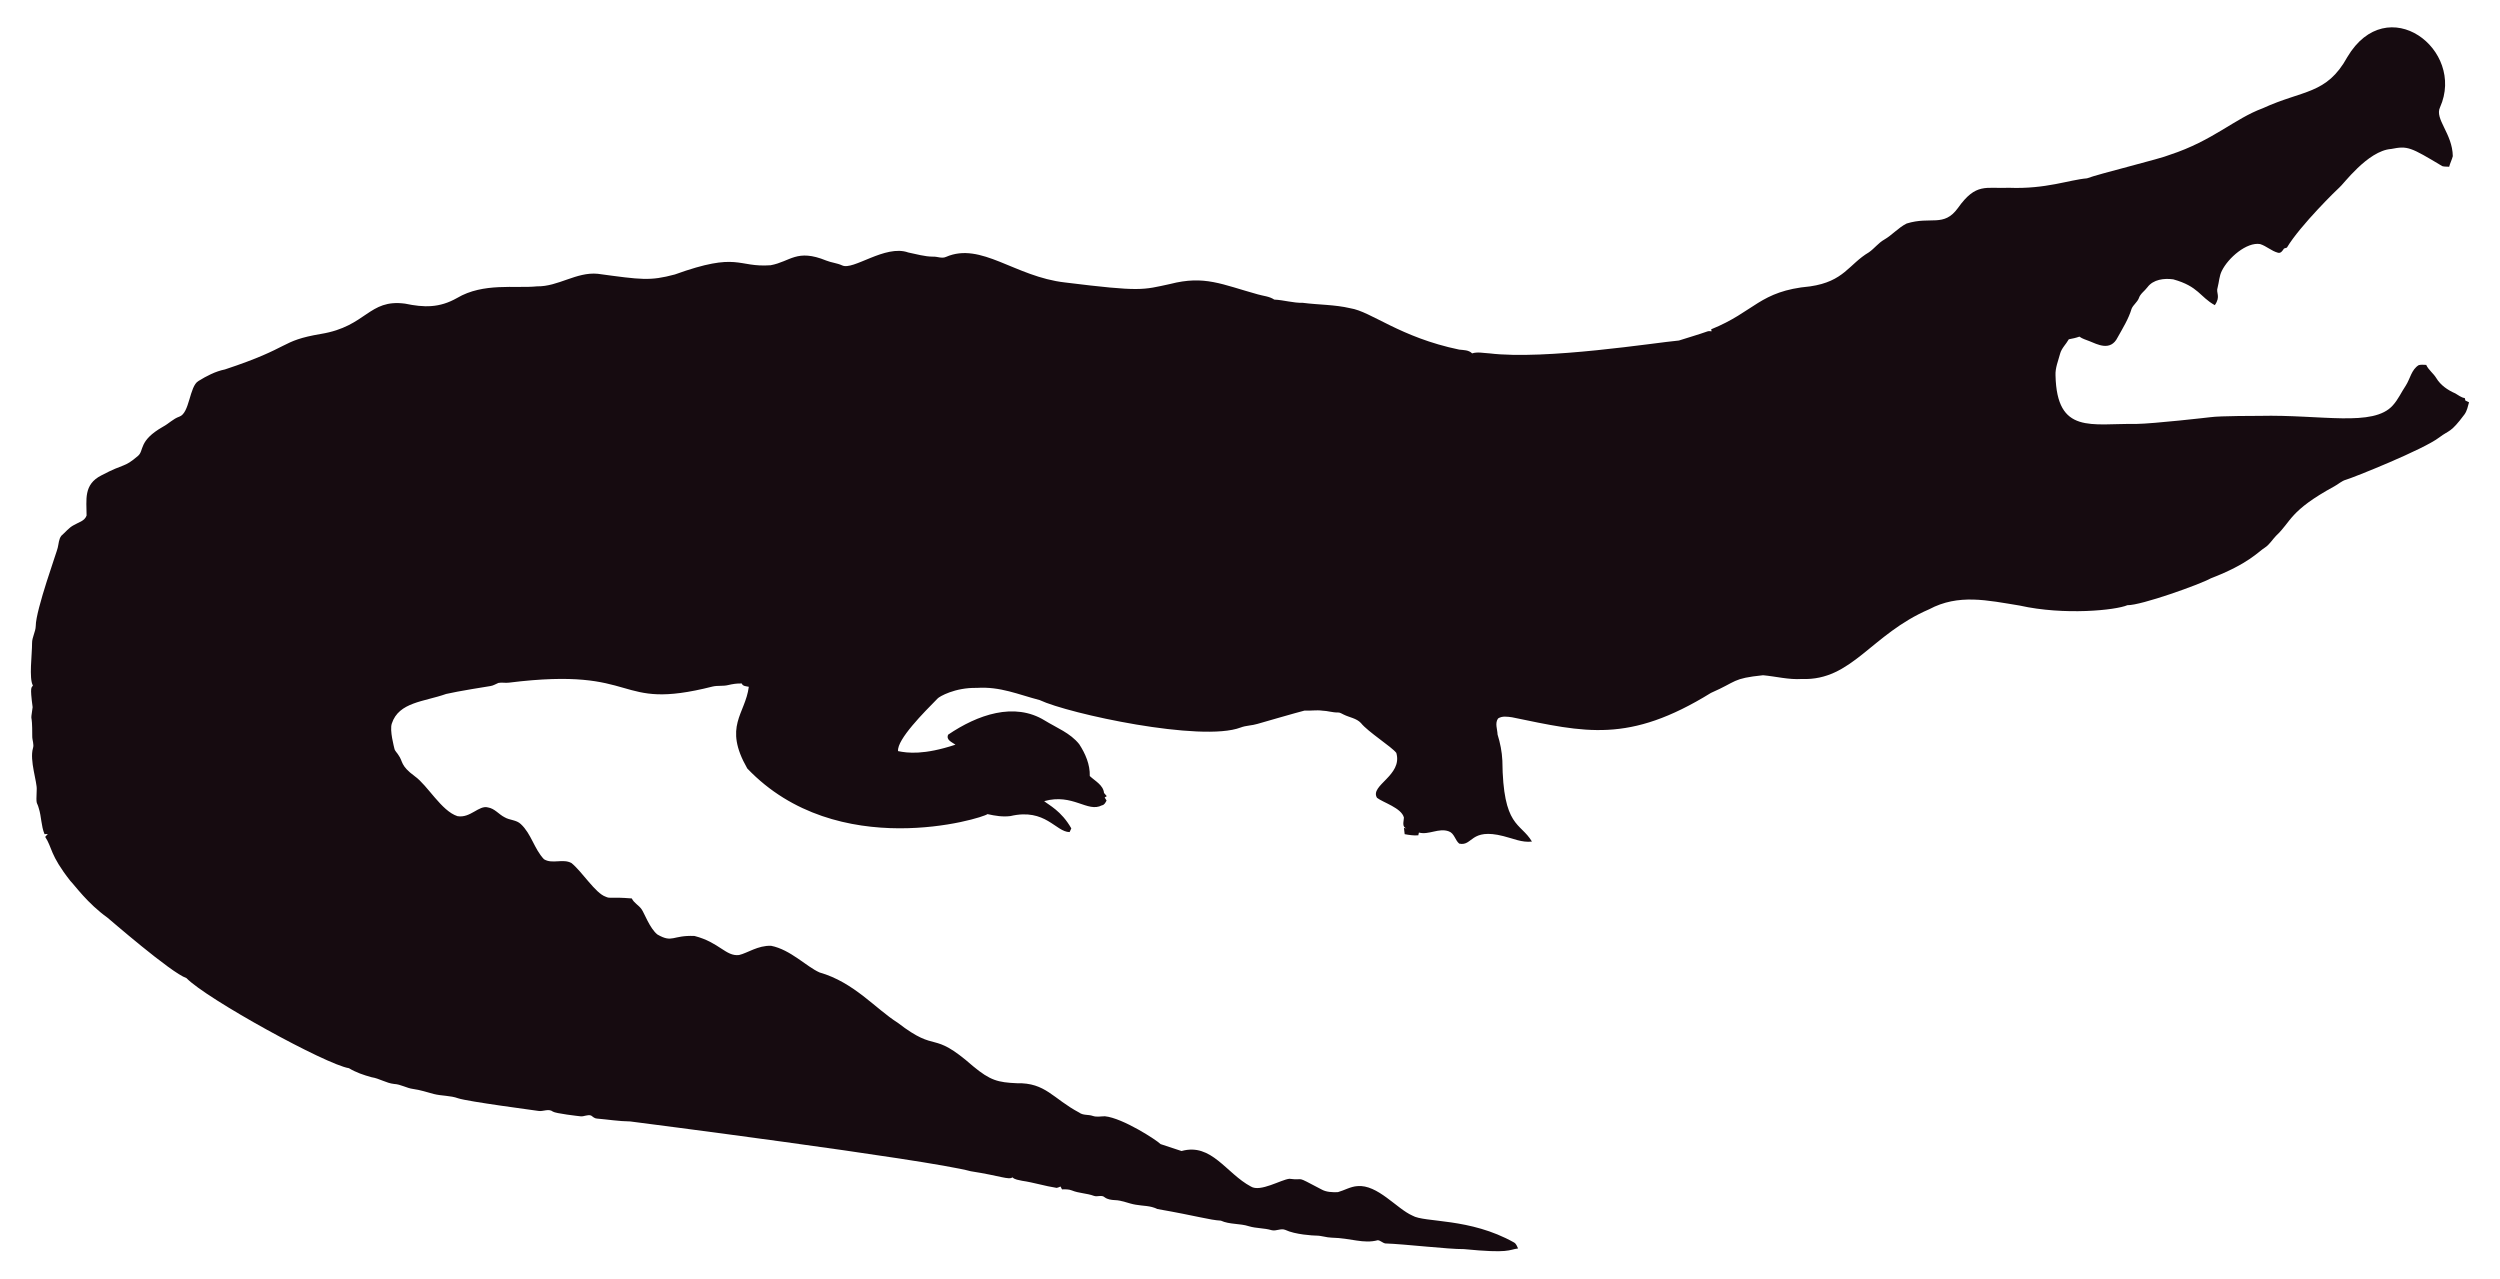
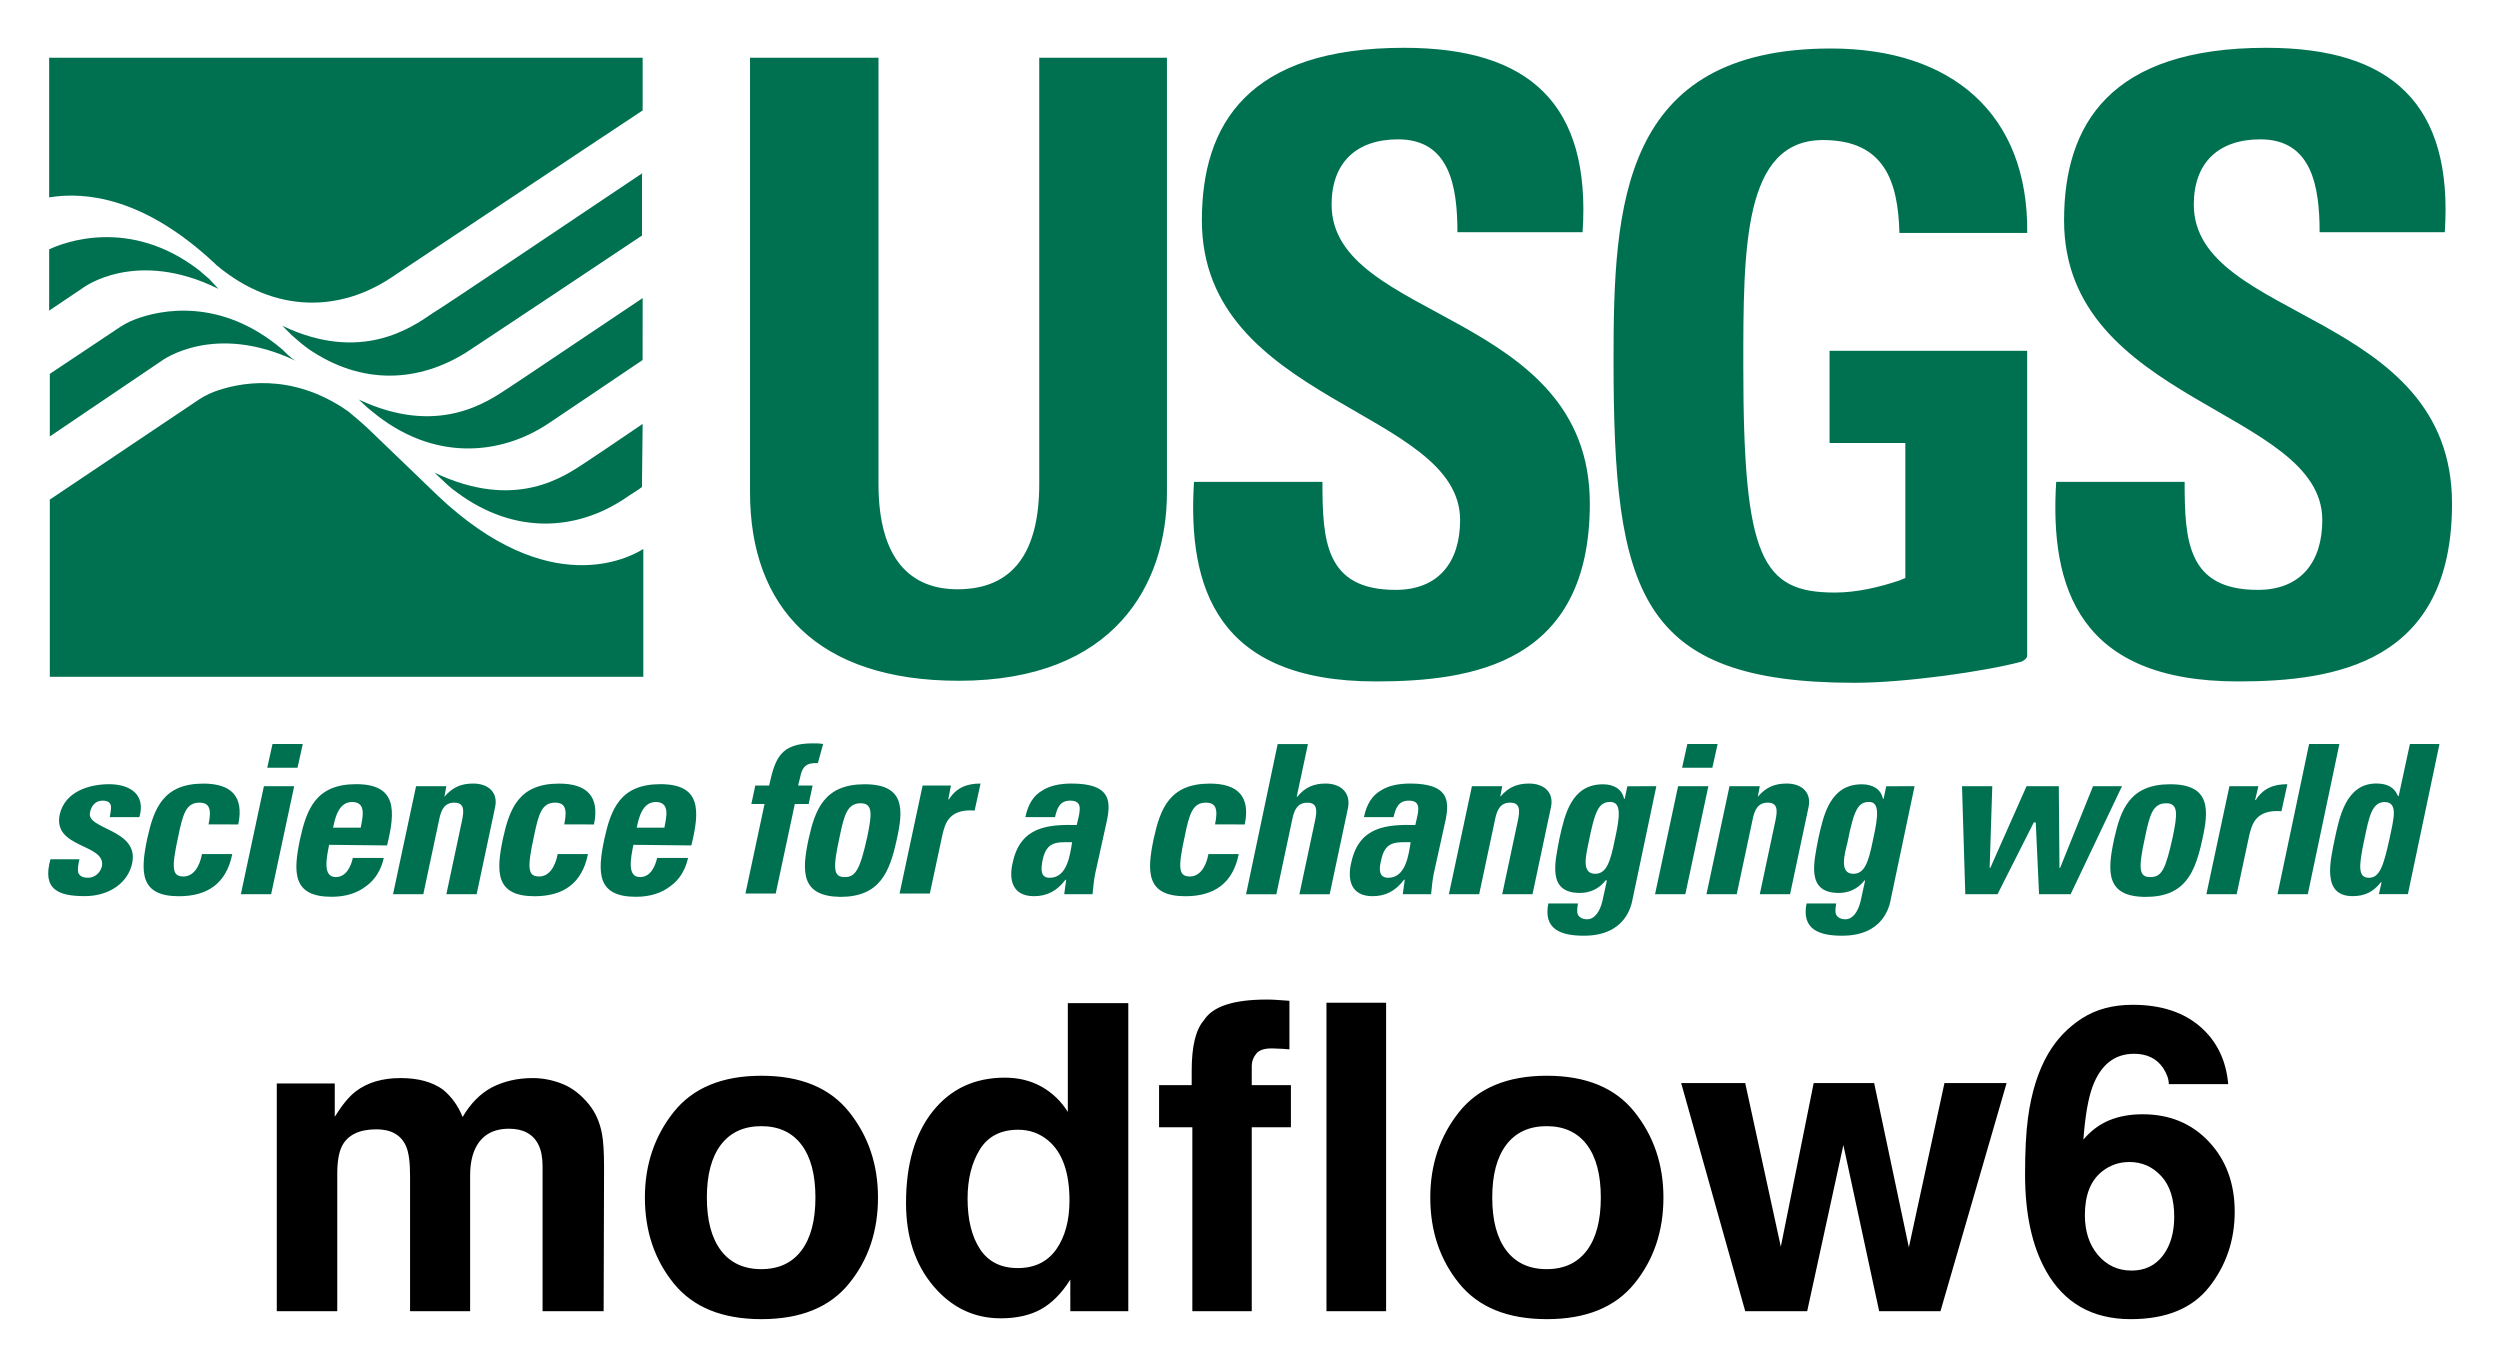
- <svg xmlns="http://www.w3.org/2000/svg" version="1.1" id="Layer_1" x="0px" y="0px" viewBox="0 0 2625.022 1342.022" enable-background="new 0 0 2625.022 1342.022" xml:space="preserve">
-   <path fill="#160B10" d="M2562.057,112.664c-5.93,12.226,13.089,27.649,13.408,51.328c-0.967,3.791-2.837,7.289-3.816,11.093  c-2.417-0.267-4.923,0.089-7.226-0.636c-33.512-20.05-36.245-21.483-53.631-18.038c-24.88,1.775-51.012,38.147-54.547,40.579  c-1,0.685-40.963,39.485-54.967,62.993c-1.056,0.331-2.086,0.661-3.078,1.005c-1.45,2.188-3.295,5.317-6.386,4.363  c-6.755-1.794-12.047-7.022-18.687-9.083c-14.172-2.325-33.569,14.577-40.185,28.126c-2.76,5.432-2.862,11.614-4.401,17.415  c-2.078,5.918,3.558,9.203-2.964,18.611c-15.758-8.651-16.89-19.671-43.645-27.108c-9.541-1.323-21.002,0.025-27.146,8.345  c-2.9,3.956-7.454,6.64-8.994,11.487c-1.705,4.223-5.788,6.857-7.569,10.978c-3.219,10.775-9.274,20.417-14.705,30.186  c-7.484,15.043-21.458,7.113-29.639,3.893c-3.549-1.501-7.378-2.404-10.482-4.745c-3.613,1.31-7.378,2.124-11.131,2.799  c-2.9,5.19-7.62,9.362-9.184,15.252c-1.972,7.442-5.139,14.807-4.771,22.656c1.426,62.435,37.744,50.23,84.657,50.985  c18.427-0.238,76.659-6.917,77.661-7.06c10.315-1.512,51.103-1.387,52.104-1.425c64.718-1.507,119.253,12.017,139.725-10.991  c5.622-6.144,8.955-13.878,13.598-20.735c4.617-7.073,5.915-16.893,13.662-21.562c2.519-0.687,5.19-0.305,7.81-0.242  c2.481,5.406,7.582,8.854,10.609,13.891c4.503,7.467,12.047,12.632,19.921,16.041c3.269,1.794,6.144,4.389,9.999,4.936  c0.166,0.852,0.369,1.705,0.598,2.57c1.259,0.611,2.519,1.208,3.854,1.819c-1.196,4.325-2.073,8.854-4.681,12.606  c-14.981,20.134-15.737,16.079-26.561,24.297c-16.513,12.73-90.704,42.38-97.937,44.421c-4.63,1.259-8.078,4.719-12.199,6.907  c-47.689,26.034-44.914,36.755-61.276,51.99c-3.969,4.096-6.856,9.273-11.754,12.403c-6.886,4.248-16.845,16.908-56.76,32.26  c-10.994,6.222-73.381,28.559-87.544,28.177c-12.182,5.289-66.295,10.873-113.113,0.394c-34.047-5.52-64.247-12.539-95.05,3.905  c-61.045,26.219-81.054,75.205-133.67,73.195c-13.739,0.903-27.159-2.684-40.745-3.943c-32.756,3.396-26.951,6.432-54.687,18.547  c-86.536,53.421-132.198,41.426-208.888,25.607c-4.859-0.636-10.304-1.616-14.68,1.259c-3.511,4.999-0.687,11.232-0.509,16.804  c2.76,8.879,4.605,18.076,5.037,27.388c0.678,70.703,18.876,64.615,31.064,85.038c-10.38,1.31-20.137-3.346-30.008-5.724  c-35.054-8.942-31.959,10.974-46.367,7.887c-4.376-3.651-5.076-10.864-10.94-12.886c-10.482-3.893-20.875,4.033-31.37,1.285  c-0.165,0.725-0.483,2.163-0.649,2.875c-4.834,0.432-9.592-0.331-14.311-1.196c-0.153-2.201-0.407-4.401-0.751-6.551  c0.7,0.127,2.112,0.382,2.824,0.509c-5.368-1.387-2.926-7.48-2.862-11.411c-2.581-10.171-21.93-15.743-28.266-20.735  c-7.896-13.101,27.192-23.356,20.29-47.143c-4.808-6.385-29.888-22.164-37.17-31.395c-4.783-5.063-12.047-5.813-18.013-8.815  c-1.972-0.827-3.791-2.315-6.017-2.239c-5.597,0.191-10.965-1.781-16.537-1.908c-6.208-0.878-12.441,0.318-18.661-0.076  c-6.376,1.51-49.471,13.993-49.471,13.993c-5.775,1.781-11.97,1.603-17.631,3.791c-41.153,15.671-180.401-14.399-211.051-28.838  c-22.477-5.819-41.27-14.396-65.945-12.772c-23.033-0.496-39.521,9.215-41.101,11.08c-14.156,14.382-42.805,43.009-41.597,55.297  c9.881,2.049,27.067,4.244,60.297-6.755c-3.6-2.633-10.164-4.859-7.683-10.52c30.91-20.96,69.478-34.528,101.385-14.896  c12.454,7.683,26.879,13.128,36.241,24.907c6.449,9.897,11.461,21.384,11.08,33.43c5.483,5.19,14.184,9.464,14.96,17.771  c0.954,1.132,1.883,2.239,2.9,3.371c-0.56,0.344-1.679,1.03-2.251,1.361c0.674,1.081,1.336,2.15,2.022,3.244  c-1.157,2.112-2.252,4.643-4.923,5.037c-15.167,7.923-30.412-12.885-60.589-4.414c4.515,3.914,17.957,10.035,28.495,28.596  c-0.623,1.285-1.221,2.582-1.781,3.893c-14.581-0.066-25.26-25.439-62.103-16.83c-8.065,1.081-16.27-0.28-24.119-2.048  c-5.689,4.616-157.704,51.097-252.241-47.919c-25.462-44.516-2.105-56.742,1.616-85.776c-2.646-0.598-6.259-0.445-7.429-3.447  c-4.834-0.216-9.63,0.547-14.311,1.666c-5.343,1.336-10.927,0.254-16.283,1.527c-104.921,26.598-73.475-21.586-213.976-4.058  c-3.638,0.483-7.327-0.471-10.927,0.267c-2.722,1.043-5.203,2.786-8.129,3.244c-1.005,0.139-35.568,5.632-46.749,8.332  c-23.248,8.245-49.669,8.494-57.027,31.013c-2.544,7.127,2.495,25.23,2.659,26.23c0.509,2.748,2.964,4.529,4.274,6.907  c5.125,7.002,1.576,10.814,17.186,22.287c13.483,9.569,27.903,36.42,44.764,41.877c13.652,2.389,22.508-11.842,32.107-9.146  c7.022,1.107,11.334,7.276,17.415,10.317c5.356,3.193,12.365,2.633,17.033,7.162c11.029,10.189,14.018,26.078,24.284,36.878  c8.765,5.47,19.972-0.979,28.965,4.071c11.309,9.233,25.045,31.634,35.809,35.287c4.836,2.294,4.589-0.02,27.477,1.832  c2.226,4.796,7.327,7.085,10.253,11.347c2.611,3.387,8.633,20.294,16.715,26.574c16.075,9.185,15.426,0.491,38.875,1.488  c26.056,6.667,32.977,21.713,46.774,19.997c8.688-1.942,19.833-10.206,33.646-9.68c20.419,4.043,37.013,21.857,50.896,27.986  c36.199,10.4,58.502,37.92,82.062,52.817c43.011,33.213,34.403,6.396,79.034,45.566c18.208,15.125,26.246,17.04,45.986,17.936  c30.318-0.751,37.93,16.193,65.525,30.81c4.134,3.155,9.541,1.844,14.196,3.498c4.147,1.463,8.51,0.394,12.772,0.369  c18.974,1.87,55.059,25.539,58.465,29.232c7.353,2.353,14.667,4.91,22.02,7.276c31.527-8.837,46.862,23.524,72.916,37.323  c9.817,6.052,31.604-7.299,40.338-8.179c17.829,2.357,3.781-4.531,33.392,11.016c5.241,3.066,11.589,3.218,17.504,3.028  c6.869-1.921,13.204-5.852,20.48-6.348c21.245-1.942,41.314,23.767,57.816,30.975c12.756,7.578,60.29,2.089,106.638,28.189  c2.366,1.298,3.155,4.007,4.3,6.284c-10.435,1.423-8.676,5.392-56.964,0.7c-16.115,0.199-61.486-5.252-82.52-5.953  c-2.824-0.572-4.91-3.04-7.772-3.397c-15.269,4.072-27.792-2.198-48.492-2.671c-5.546-0.102-10.825-2.201-16.359-2.162  c-2.762-0.015-21.848-1.008-32.323-6.004c-4.758-1.972-9.668,1.654-14.476,0.293c-7.747-2.315-16.003-1.781-23.737-4.121  c-9.541-3.104-20.277-1.692-29.41-5.865c-12.12-0.691-23.98-4.714-66.899-12.25c-6.984-3.625-14.985-3.091-22.516-4.49  c-7.416-1.145-14.324-4.643-21.892-4.821c-3.727-0.204-7.632-0.649-10.698-2.939c-3.206-2.951-7.645-0.127-11.334-1.539  c-7.531-2.798-15.774-2.646-23.203-5.712c-3.282-1.298-6.844-1.17-10.278-1.081c-0.394-0.763-1.183-2.264-1.577-3.015  c-1.285,0.636-2.608,1.119-3.982,1.45c-12.263-1.87-24.131-5.674-36.394-7.467c-3.46-0.903-7.404-1.005-10.113-3.6  c-3.831,2.97-12.398-1.54-43.747-6.411c-46.335-12.483-357.594-52.295-357.594-52.295c-11.716-0.14-23.317-2.023-34.982-3.015  c-2.442-0.127-4.211-1.844-6.068-3.18c-3.753-1.387-7.467,1.336-11.271,0.789c-2.02-0.195-26.027-2.946-28.838-4.923  c-4.592-3.587-10.278,0.216-15.367-0.738c-2.203-0.387-74.203-9.818-84.135-13.242c-8.243-2.989-17.224-2.379-25.658-4.529  c-7.162-1.895-14.209-4.274-21.574-5.254c-6.92-0.878-13.001-4.923-20.035-5.266c-8.319-0.878-15.443-5.826-23.648-7.073  c-8.256-2.252-16.448-5.037-23.775-9.49c-23.552-3.584-149.518-72.739-170.649-94.63c-16.013-5.37-81.914-62.745-82.914-63.439  c-21.039-15.096-34.147-33.758-38.964-38.595c-21.778-27.726-18.854-34.892-26.396-46.215c0.916-1.018,1.832-2.01,2.748-3.015  c-1.145,0.038-2.29,0.076-3.435,0.14c-3.651-8.676-3.18-18.28-6.042-27.172c-2.062-7.913-2.975-1.701-2.175-19.526  c0.634-7.664-7.675-30.697-3.931-43.518c1.348-4.16-0.814-8.281-0.751-12.454c0.068-28.882-2.418-11.02,0.394-30.657  c-3.041-22.85-1.09-20.042,0.305-22.719c-4.294-7.378-0.844-32.606-0.89-44.586c-0.025-6.246,3.714-11.741,3.867-17.962  c0-16.859,22.775-79.378,23.076-82.113c1.056-4.198,1.043-9.032,3.778-12.568c4.338-3.74,7.874-8.485,13.052-11.169  c4.745-2.913,11.411-4.172,13.471-10.088c0.043-16.362-3.503-32.575,15.532-42.157c25.219-13.344,23.115-7.424,38.34-20.379  c6.931-5.754,0.059-15.764,26.434-30.772c5.915-3.129,10.622-8.281,17.046-10.507c11.015-3.661,10.497-31.892,20.099-37.437  c8.612-5.33,17.796-10.113,27.795-12.148c71.433-23.584,56.818-29.805,100.939-37.31c48.019-7.907,49.805-36.895,88.244-31.777  c19.858,4.163,35.994,4.605,54.61-5.953c27.665-16.35,60.97-9.859,83.919-12.212c22.172,0.42,41.279-15.29,63.693-13.191  c46.138,6.272,54.878,7.691,80.993,0.738c67.442-24.31,65.094-7.128,100.634-9.706c20.946-3.875,27.233-17.596,58.388-4.91  c5.368,2.188,11.283,2.595,16.575,5.025c11.553,5.818,45.215-22.204,69.43-13.535c8.676,1.717,17.262,4.401,26.205,4.401  c4.49-0.216,9.083,2.252,13.446,0.293c37.015-16.156,72.304,20.872,125.096,26.815c80.305,9.923,81.3,7.845,110.289,1.603  c36.266-9.336,54.189,0.413,92.111,10.902c5.775,1.717,12.11,1.984,17.237,5.47c10.075,0.458,19.844,3.638,29.983,3.396  c16.588,2.163,33.506,1.819,49.853,5.686c21.982,3.418,52.115,30.498,114.347,43.441c4.681,0.572,9.999,0.28,13.586,3.956  c5.864-1.844,12.047-0.267,18.038-0.025c59.148,7.176,174.934-11.359,199.106-13.471c9.82-3.218,19.819-5.966,29.576-9.452  c1.488-0.674,3.155-0.356,4.758-0.229c-0.115-0.522-0.356-1.577-0.483-2.099c45.944-18.548,50.589-40.213,103.827-45.057  c35.891-5.17,40.645-23.282,61.836-35.809c5.712-3.969,9.897-9.808,16.028-13.281c8.408-4.872,14.82-12.555,23.559-16.931  c25.605-7.944,38.867,4.305,53.847-16.257c19.089-26.933,29.276-20.168,53.605-21.256c38.819,1.522,63.061-8.345,81.948-9.935  c11.484-4.495,77.877-20.69,87.061-24.742c45.297-14.857,67.746-37.884,97.505-48.848c42.187-19.404,67.008-14.225,88.74-53.694  C2506.582-10.604,2589.134,52.018,2562.057,112.664z" />
+ <svg xmlns="http://www.w3.org/2000/svg" role="img" viewBox="-10.24 151.26 532.48 290.98">
+   <style>svg {enable-background:new 0 0 512 512}</style>
+   <style>.st0{fill:#007150}</style>
+   <g id="XMLID_1_">
+     <path id="XMLID_7_" d="M238.31 163.55v92.59c0 19.5-11.08 40.12-44.33 40.12-30.02 0-44.47-15.57-44.47-40.12v-92.59h27.36v90.77c0 16.13 6.87 22.45 16.84 22.45 11.93 0 17.4-8 17.4-22.45v-90.77h27.2m44.48 132.85c-33.81 0-40.12-19.92-38.72-42.51h27.36c0 12.49.56 23.01 15.57 23.01 9.26 0 13.75-6.03 13.75-14.87 0-23.57-55-24.97-55-63.83 0-20.48 9.82-36.76 43.07-36.76 26.66 0 39.84 11.93 38.02 39.28h-26.66c0-9.82-1.68-19.78-12.63-19.78-8.84 0-14.17 4.91-14.17 13.89 0 24.83 55 22.59 55 63.69 0 33.96-24.83 37.88-45.59 37.88m183.64 0c-33.81 0-40.12-19.92-38.72-42.51h27.36c0 12.49.56 23.01 15.57 23.01 9.26 0 13.75-6.03 13.75-14.87 0-23.57-55-24.97-55-63.83 0-20.48 9.82-36.76 43.07-36.76 26.66 0 39.84 11.93 38.02 39.28h-26.66c0-9.82-1.68-19.78-12.63-19.78-8.84 0-14.17 4.91-14.17 13.89 0 24.83 55 22.59 55 63.69.01 33.96-24.83 37.88-45.59 37.88m-86.98-50.78h16.13v28.76l-1.4.56c-4.21 1.4-8.98 2.53-13.61 2.53-15.57 0-19.5-7.3-19.5-48.12 0-25.39 0-48.26 16.98-48.26 13.19 0 15.99 8.98 16.27 19.78h27.22c.28-25.39-16.13-39.28-41.81-39.28-44.75 0-46.3 33.53-46.3 66.36 0 49.52 5.33 68.74 51.35 68.74 10.66 0 27.64-2.39 35.49-4.49.42-.14 1.26-.7 1.26-1.26v-64.96h-42.09v19.64" class="st0" />
+     <path id="XMLID_15_" d="M35.45 207.32l.42.42c12.77 10.66 26.66 9.68 37.18 2.67 6.59-4.35 36.62-24.41 53.59-35.63v-11.22H.23v29.74c7.72-1.27 20.2-.01 35.22 14.02m47.56 49.52l-14.87-14.31c-2.1-1.96-3.93-3.37-4.21-3.65-12.21-8.56-23.57-6.03-28.48-4.21-1.54.56-2.95 1.4-3.93 2.1L.37 257.67v37.74h126.41v-27.22c-2.95 1.84-20.06 11.1-43.77-11.35m-48.69-46.16c-.7-.56-1.4-1.26-2.1-1.82-14.87-11.5-29.04-5.89-31.99-4.49v13.05l7.3-4.91s11.22-8.42 28.76.28l-1.97-2.11m17.54 16.84c-.7-.56-1.26-1.12-1.96-1.82-13.19-11.22-26.09-8.42-31.29-6.45-1.54.56-2.95 1.4-3.93 2.1L.37 230.89v13.33l23.85-16.13s11.08-8.28 28.48 0l-.84-.57m74.78 14.03c-4.91 3.37-9.96 6.73-12.07 8.14-4.49 2.95-14.87 10.52-32.27 2.24l2.1 1.96c.7.7 1.68 1.54 2.67 2.24 12.49 9.26 25.67 8 35.63 1.4 1.4-.98 2.67-1.68 3.79-2.53l.15-13.45m0-26.8c-10.94 7.3-25.67 17.26-28.48 19.08-4.49 2.95-15.01 10.52-31.99 2.53l1.96 1.82c.28.14.42.42.7.56 13.19 11.08 27.64 9.4 37.6 2.81 5.61-3.79 13.61-9.12 20.2-13.61l.01-13.19m0-26.65c-15.71 10.52-41.53 27.92-44.75 29.88-4.49 3.09-15.29 10.66-31.99 2.67l1.96 1.96c1.26 1.12 2.81 2.53 4.63 3.65 11.64 7.44 23.71 6.03 33.53-.56 7.16-4.77 24.55-16.27 36.48-24.27V188.1" class="st0" />
+     <path id="XMLID_51_" d="M6.69 334.28c-.28.98-.42 2.1-.28 2.81.28.7.84 1.12 2.1 1.12s2.53-.84 2.95-2.39c.98-4.91-10.52-3.79-8.98-11.08 1.12-4.91 6.31-6.45 10.52-6.45 4.35 0 7.86 2.1 6.45 7.01h-6.31c.28-1.54.42-2.53 0-2.95-.28-.42-.84-.56-1.54-.56-1.4 0-2.39.98-2.67 2.53-.84 3.65 10.52 3.51 8.98 10.8-.84 4.07-4.77 7.01-10.1 7.01-5.61 0-9.12-1.4-7.3-7.86l6.18.01m27.49-7.43c.7-3.37.14-4.63-1.96-4.63-2.81 0-3.51 2.39-4.49 7.16-1.54 7.01-1.26 8.56 1.12 8.56 1.96 0 3.37-1.82 3.93-4.77h6.45c-1.26 6.31-5.33 8.98-11.36 8.98-8.28 0-8.28-5.05-6.73-12.35 1.4-6.31 3.37-11.64 11.93-11.64 5.89 0 8.7 2.67 7.44 8.7l-6.33-.01m20.07-17.12l-1.12 5.05h-6.45l1.12-5.05h6.45m-6.74 31.99h-6.45l4.91-23.01h6.45l-4.91 23.01zm308.09-31.99l-1.12 5.05h-6.45l1.12-5.05h6.45m-6.88 31.99h-6.45l4.91-23.01h6.45l-4.91 23.01zM66.59 327.55c.42-2.24 1.26-5.47-1.82-5.47-2.95 0-3.65 3.51-4.07 5.47h5.89m-6.73 3.65c-.56 2.81-1.4 6.87 1.4 6.87 2.24 0 3.23-2.24 3.65-4.07h6.59c-.56 2.53-1.82 4.63-3.79 6.03-1.82 1.4-4.21 2.24-7.3 2.24-8.28 0-8.28-5.05-6.73-12.35 1.4-6.31 3.37-11.64 11.93-11.64 8.7 0 8.42 5.61 6.59 13.05l-12.34-.13zm24.55-10.24c1.82-2.1 3.65-2.81 6.17-2.81 3.09 0 5.33 1.82 4.63 5.05l-3.93 18.52h-6.45l3.37-15.85c.42-2.1.42-3.65-1.68-3.65s-2.81 1.54-3.23 3.65l-3.37 15.85h-6.45l4.91-23.01h6.45l-.42 2.25m25.53 5.89c.7-3.37.14-4.63-1.96-4.63-2.81 0-3.51 2.39-4.49 7.16-1.54 7.01-1.26 8.56 1.12 8.56 1.96 0 3.37-1.82 3.93-4.77h6.45c-1.26 6.31-5.33 8.98-11.36 8.98-8.28 0-8.28-5.05-6.73-12.35 1.4-6.31 3.37-11.64 11.93-11.64 5.89 0 8.7 2.67 7.44 8.7l-6.33-.01m21.33.7c.42-2.24 1.26-5.47-1.82-5.47-2.95 0-3.65 3.51-4.07 5.47h5.89m-6.6 3.65c-.56 2.81-1.4 6.87 1.4 6.87 2.24 0 3.23-2.24 3.65-4.07h6.59c-.56 2.53-1.82 4.63-3.79 6.03-1.82 1.4-4.21 2.24-7.3 2.24-8.28 0-8.28-5.05-6.73-12.35 1.4-6.31 3.37-11.64 11.93-11.64 8.7 0 8.42 5.61 6.59 13.05l-12.34-.13zm39.29-17.4c-2.53-.14-3.37.84-3.79 3.09l-.42 1.68h3.09l-.84 3.93h-2.95l-4.07 19.08h-6.45l4.07-19.08h-2.81l.84-3.93h2.95c1.26-5.75 2.39-8.98 9.26-8.98.84 0 1.54 0 2.24.14l-1.12 4.07m10.52 15.71c.98-4.77 1.26-7.16-1.4-7.16-2.81 0-3.51 2.39-4.49 7.16-1.54 7.01-1.26 8.56 1.12 8.56 2.24 0 3.22-1.54 4.77-8.56m-12.49.43c1.4-6.31 3.37-11.64 11.93-11.64s8.28 5.33 6.87 11.64c-1.54 7.16-3.65 12.35-12.07 12.35-8.27-.15-8.27-5.2-6.73-12.35zm30.31-11.37l-.56 2.95h.14c1.68-2.67 4.07-3.37 6.73-3.37l-1.26 5.75c-5.61-.42-6.31 2.95-6.87 5.19l-2.67 12.49h-6.45l4.91-23.01h6.03m19.5 16c-.28 1.68-.56 3.65 1.54 3.65 3.79 0 4.35-5.05 4.77-7.58-3.23 0-5.47-.28-6.31 3.93m11.22 2.8c-.28 1.4-.42 2.95-.56 4.35h-6.03l.42-3.09h-.14c-1.82 2.39-3.93 3.51-6.73 3.51-4.49 0-5.47-3.37-4.49-7.3 1.68-7.58 7.58-8 13.61-7.86l.42-1.82c.42-1.96.42-3.37-1.82-3.37s-2.81 1.68-3.23 3.51h-6.31c.56-2.81 1.82-4.63 3.51-5.61 1.68-1.12 3.93-1.54 6.31-1.54 8.14 0 8.42 3.51 7.58 7.72l-2.54 11.5zm25.53-10.52c.7-3.37.14-4.63-1.96-4.63-2.81 0-3.51 2.39-4.49 7.16-1.54 7.01-1.26 8.56 1.12 8.56 1.96 0 3.37-1.82 3.93-4.77h6.45c-1.26 6.31-5.33 8.98-11.36 8.98-8.28 0-8.28-5.05-6.73-12.35 1.4-6.31 3.37-11.64 11.93-11.64 5.89 0 8.7 2.67 7.44 8.7l-6.33-.01m35.36 7.72c-.42 1.68-.56 3.65 1.54 3.65 3.79 0 4.35-5.05 4.77-7.58-3.23 0-5.47-.28-6.31 3.93m11.22 2.8c-.28 1.4-.42 2.95-.56 4.35h-6.03l.42-3.09h-.14c-1.82 2.39-3.93 3.51-6.73 3.51-4.49 0-5.47-3.37-4.49-7.3 1.68-7.58 7.58-8 13.61-7.86l.42-1.82c.42-1.96.42-3.37-1.82-3.37s-2.81 1.68-3.23 3.51h-6.31c.56-2.81 1.82-4.63 3.51-5.61 1.68-1.12 3.93-1.54 6.31-1.54 8.14 0 8.42 3.51 7.58 7.72l-2.54 11.5zm14.17-16.41c1.82-2.1 3.65-2.81 6.17-2.81 3.09 0 5.33 1.82 4.63 5.05l-3.93 18.52h-6.45l3.37-15.85c.42-2.1.42-3.65-1.68-3.65s-2.81 1.54-3.23 3.65l-3.37 15.85h-6.45l4.91-23.01h6.45l-.42 2.25m20.2 16.41c2.39 0 3.23-2.39 4.21-7.3 1.12-5.05 1.4-8-.98-8-2.39 0-3.23 1.68-4.63 8.7-.42 2.25-1.68 6.6 1.4 6.6m13.05-18.66l-5.05 23.99c-.28 1.54-1.54 7.86-10.38 7.86-4.77 0-8.7-1.26-7.58-6.87h6.31c-.14.98-.28 1.82 0 2.39s.98.98 1.96.98c1.54 0 2.67-1.54 3.23-3.79l.98-4.49h-.28c-1.4 1.82-3.37 2.67-5.47 2.67-7.01 0-5.33-6.45-4.35-11.64 1.12-5.05 2.53-11.5 9.26-11.5 2.24 0 4.07.98 4.49 3.09h.14l.56-2.67 6.18-.02zm21.61 2.25c1.82-2.1 3.65-2.81 6.17-2.81 3.09 0 5.33 1.82 4.63 5.05l-3.93 18.52h-6.45l3.37-15.85c.42-2.1.42-3.65-1.68-3.65s-2.81 1.54-3.23 3.65l-3.37 15.85h-6.45l4.91-23.01h6.45l-.42 2.25m20.34 16.41c2.39 0 3.23-2.39 4.21-7.3 1.12-5.05 1.4-8-.84-8-2.39 0-3.23 1.68-4.63 8.7-.56 2.25-1.83 6.6 1.26 6.6m13.05-18.66l-5.05 23.99c-.28 1.54-1.54 7.86-10.38 7.86-4.77 0-8.7-1.26-7.58-6.87h6.31c-.14.98-.28 1.82 0 2.39s.98.98 1.96.98c1.54 0 2.67-1.54 3.23-3.79l.98-4.49h-.14c-1.4 1.82-3.37 2.67-5.47 2.67-7.01 0-5.33-6.45-4.35-11.64 1.12-5.05 2.53-11.5 9.26-11.5 2.24 0 4.07.98 4.49 3.09h.14l.56-2.67 6.04-.02zm10.1 0h6.45l-.56 17.4h.14l7.72-17.4h6.87l.14 17.4h.14l7.01-17.4h6.17l-10.94 23.01h-6.73l-.7-15.29h-.42l-7.72 15.29h-6.87l-.7-23.01m44.89 10.8c.98-4.77 1.26-7.16-1.4-7.16-2.81 0-3.51 2.39-4.49 7.16-1.54 7.01-1.26 8.56 1.12 8.56 2.39 0 3.23-1.54 4.77-8.56m-12.48.43c1.4-6.31 3.37-11.64 11.93-11.64s8.28 5.33 6.87 11.64c-1.54 7.16-3.65 12.35-12.07 12.35-8.42-.01-8.28-5.2-6.73-12.35zm30.72-11.23l-.7 2.95h.14c1.68-2.67 4.07-3.37 6.73-3.37l-1.26 5.75c-5.61-.42-6.31 2.95-6.87 5.19l-2.67 12.49h-6.45l4.91-23.01h6.17m-198.66-.56c-2.39 0-4.35.7-6.03 2.81h-.14l2.39-11.22h-6.45l-6.73 31.99h6.45l3.37-15.85c.42-2.1 1.12-3.65 3.23-3.65 2.1 0 2.1 1.54 1.68 3.65l-3.37 15.85h6.45l3.93-18.52c.55-3.24-1.69-5.06-4.78-5.06m209.46-8.42l-6.73 31.99h6.45l6.73-31.99h-6.45m17.12 20.21c-1.26 5.75-2.1 8.28-4.35 8.28-2.39 0-2.24-2.39-.98-8.28.98-4.63 1.54-7.86 4.35-7.86 2.8.14 1.96 3.23.98 7.86m4.35-20.21l-2.39 11.08h-.14c-.84-1.96-2.39-2.67-4.63-2.67-6.45 0-7.86 7.16-8.84 11.78-.98 4.77-2.81 12.21 3.79 12.21 2.53 0 4.35-.84 6.03-2.95h.14l-.56 2.53h6.17l6.73-31.99h-6.3v.01z" class="st0" />
+   </g>
+   <path d="M109.557 382.123c-2.079-.824-4.197-1.242-6.327-1.242-3.22 0-6.124.659-8.735 2.003-2.472 1.331-4.539 3.436-6.2 6.289-.951-2.384-2.346-4.323-4.197-5.845-2.282-1.636-5.287-2.447-9.002-2.447-3.918 0-7.113.951-9.585 2.853-1.395 1.065-2.878 2.865-4.45 5.388v-7.087H48.713v48.495h12.881v-29.237c0-2.65.342-4.64 1.027-5.972 1.242-2.346 3.689-3.525 7.303-3.525 3.132 0 5.224 1.179 6.289 3.525.596 1.306.887 3.398.887 6.289v28.92h12.793v-28.92c0-2.181.342-4.032 1.027-5.579 1.344-2.916 3.766-4.361 7.265-4.361 3.03 0 5.109 1.128 6.25 3.385.583 1.179.887 2.701.887 4.539v30.936h13.008l.089-30.619c0-3.157-.139-5.54-.444-7.176-.469-2.472-1.395-4.552-2.764-6.238-1.686-2.079-3.575-3.537-5.655-4.374zm50.904 35.487c-1.991 2.637-4.843 3.968-8.558 3.968-3.715 0-6.58-1.331-8.583-3.968-2.003-2.65-3.005-6.403-3.005-11.284 0-4.869 1.002-8.621 3.005-11.259 2.003-2.624 4.869-3.943 8.583-3.943 3.715 0 6.567 1.319 8.558 3.943 1.991 2.637 2.979 6.39 2.979 11.258 0 4.881-.989 8.634-2.979 11.284zm10.155 7.011c4.108-5.059 6.149-11.157 6.149-18.295 0-7.011-2.041-13.084-6.149-18.232-4.095-5.135-10.32-7.709-18.675-7.709-8.342 0-14.568 2.574-18.675 7.709-4.095 5.147-6.149 11.22-6.149 18.232 0 7.138 2.054 13.236 6.149 18.295 4.108 5.071 10.333 7.607 18.675 7.607 8.355 0 14.58-2.536 18.675-7.607zm-18.675-43.969zm59.69 2.079c-2.295-1.293-4.907-1.94-7.848-1.94-6.39 0-11.499 2.371-15.316 7.125-3.816 4.754-5.731 11.284-5.731 19.576 0 7.189 1.94 13.072 5.819 17.674 3.88 4.59 8.659 6.884 14.339 6.884 3.436 0 6.327-.659 8.647-1.965 2.307-1.306 4.374-3.398 6.187-6.289v6.732h12.349v-65.611H217.198v23.176c-1.42-2.282-3.284-4.07-5.566-5.363zm3.119 34.612c-1.876 2.662-4.615 4.006-8.203 4.006-3.601 0-6.276-1.344-8.051-4.032-1.762-2.688-2.65-6.276-2.65-10.764 0-4.159.875-7.645 2.612-10.46 1.737-2.802 4.463-4.209 8.178-4.209 2.434 0 4.577.773 6.415 2.32 3.005 2.548 4.501 6.808 4.501 12.742 0 4.26-.938 7.721-2.802 10.396zm46.974-53.11c-.647-.051-1.382-.076-2.181-.076-7.049 0-11.487 1.458-13.325 4.374-1.762 1.965-2.637 5.54-2.637 10.739v3.119h-6.948v8.964h7.087v39.177h12.653v-39.177h8.342v-8.964h-8.342v-4.095c0-.951.317-1.826.964-2.612.634-.786 1.8-1.154 3.474-1.116 1.686.051 2.878.114 3.588.203v-10.346c-1.128-.089-2.016-.152-2.675-.19zm23.265 66.296v-65.7H272.286v65.7zm42.752-12.919c-1.991 2.637-4.843 3.968-8.558 3.968-3.715 0-6.58-1.331-8.583-3.968-2.003-2.65-3.005-6.403-3.005-11.284 0-4.869 1.002-8.621 3.005-11.259 2.003-2.624 4.869-3.943 8.583-3.943 3.715 0 6.567 1.319 8.558 3.943 1.991 2.637 2.979 6.39 2.979 11.259 0 4.881-.989 8.634-2.979 11.284zm10.155 7.011c4.108-5.059 6.162-11.157 6.162-18.295 0-7.011-2.054-13.084-6.162-18.232-4.095-5.135-10.32-7.709-18.675-7.709-8.342 0-14.568 2.574-18.675 7.709-4.095 5.147-6.149 11.22-6.149 18.232 0 7.138 2.054 13.236 6.149 18.295 4.108 5.071 10.333 7.607 18.675 7.607 8.355 0 14.58-2.536 18.675-7.607zm-18.675-43.969zm56.838 1.293l-6.999 34.853-7.582-34.853h-13.642l13.642 48.584h13.198l7.709-35.386 7.62 35.386h13.059l14.086-48.584h-13.236l-7.582 34.993-7.392-34.993zm60.565 36.641c-1.864-2.193-2.802-5.033-2.802-8.52 0-4.298 1.242-7.417 3.74-9.357 1.674-1.306 3.588-1.952 5.756-1.952 2.675 0 4.932 1.002 6.77 3.005 1.851 2.003 2.764 4.894 2.764 8.672 0 3.385-.811 6.136-2.422 8.266-1.623 2.117-3.842 3.182-6.669 3.182-2.878 0-5.262-1.103-7.138-3.296zm15.075-36.413h12.653c-.444-5.109-2.447-9.205-6.01-12.285-3.575-3.068-8.355-4.615-14.352-4.615-4.171 0-7.734.951-10.726 2.853-2.979 1.902-5.401 4.412-7.239 7.531-2.143 3.664-3.588 8.241-4.323 13.731-.418 3.094-.621 7.1-.621 12.032 0 8.419 1.496 15.278 4.501 20.603 3.854 6.796 9.864 10.206 18.003 10.206 7.582 0 13.16-2.308 16.761-6.91 3.588-4.602 5.388-9.927 5.388-15.962 0-6.06-1.838-11.03-5.502-14.935-3.664-3.892-8.368-5.832-14.111-5.832-2.675 0-5.046.431-7.125 1.293-2.079.862-3.905 2.231-5.49 4.095.368-4.983 1.014-8.761 1.965-11.322 1.75-4.628 4.691-6.948 8.824-6.948 2.764 0 4.831 1.014 6.2 3.03.799 1.242 1.204 2.396 1.204 3.436z" />
</svg>
